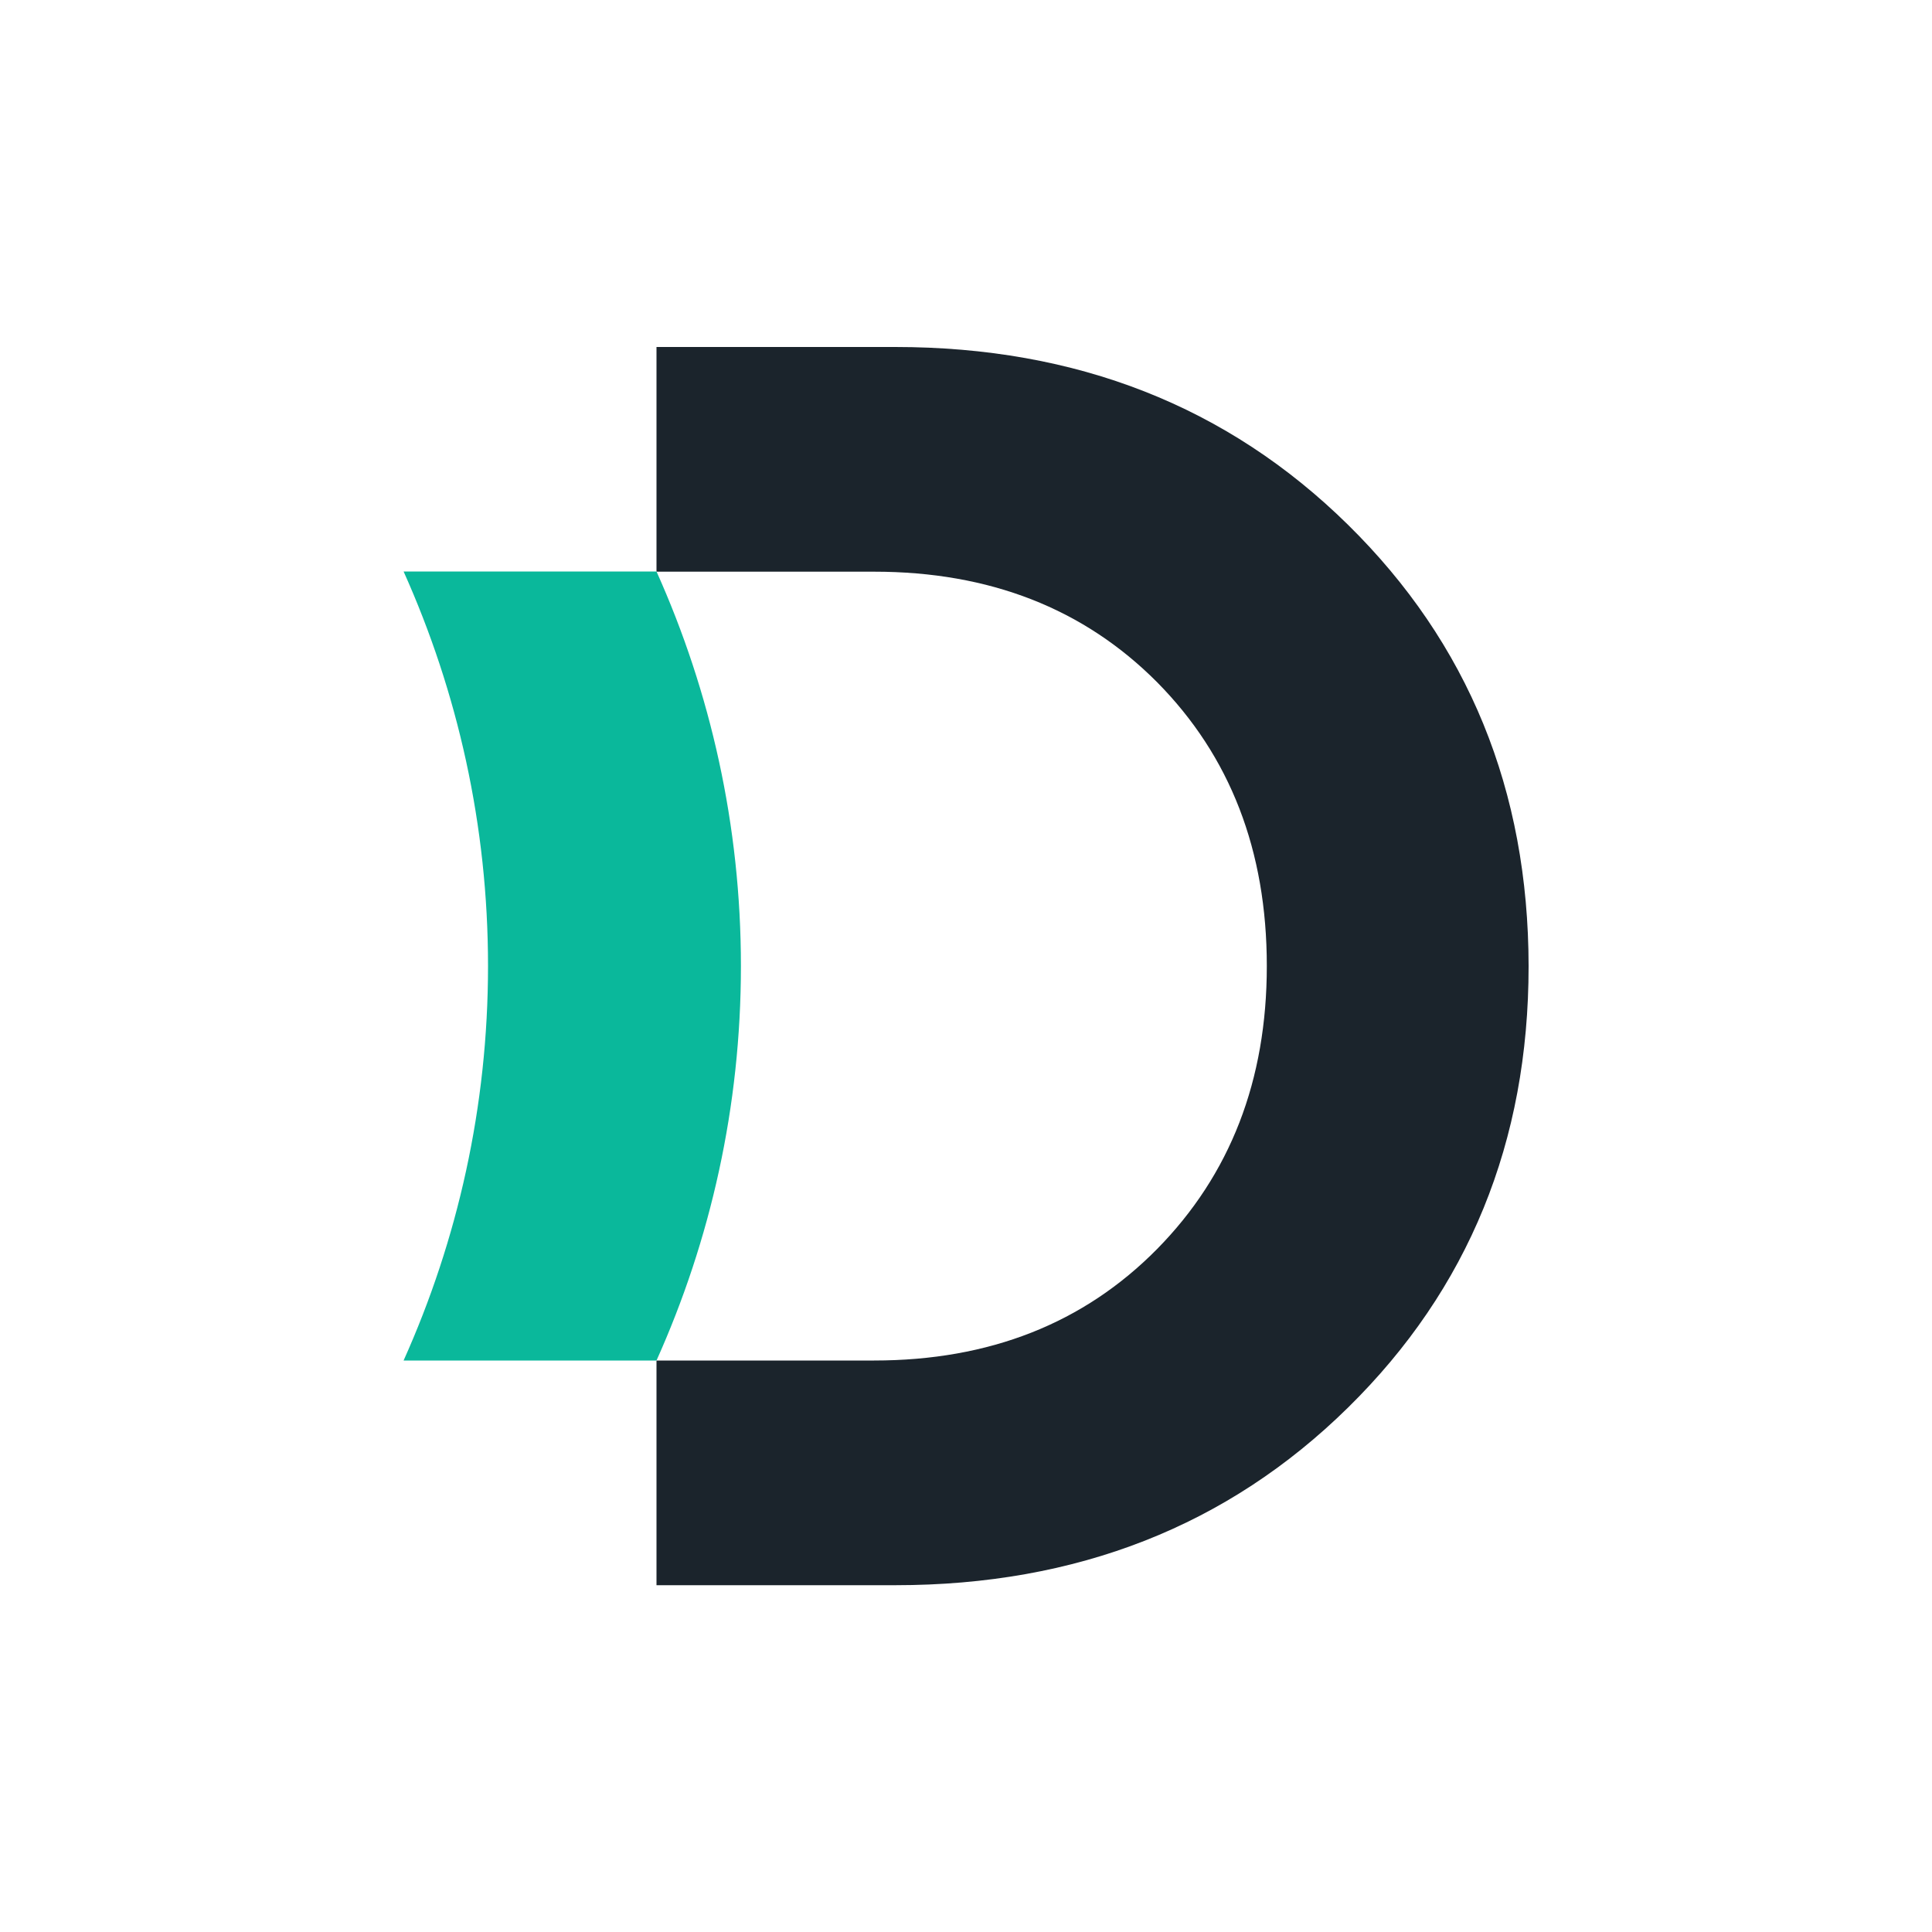
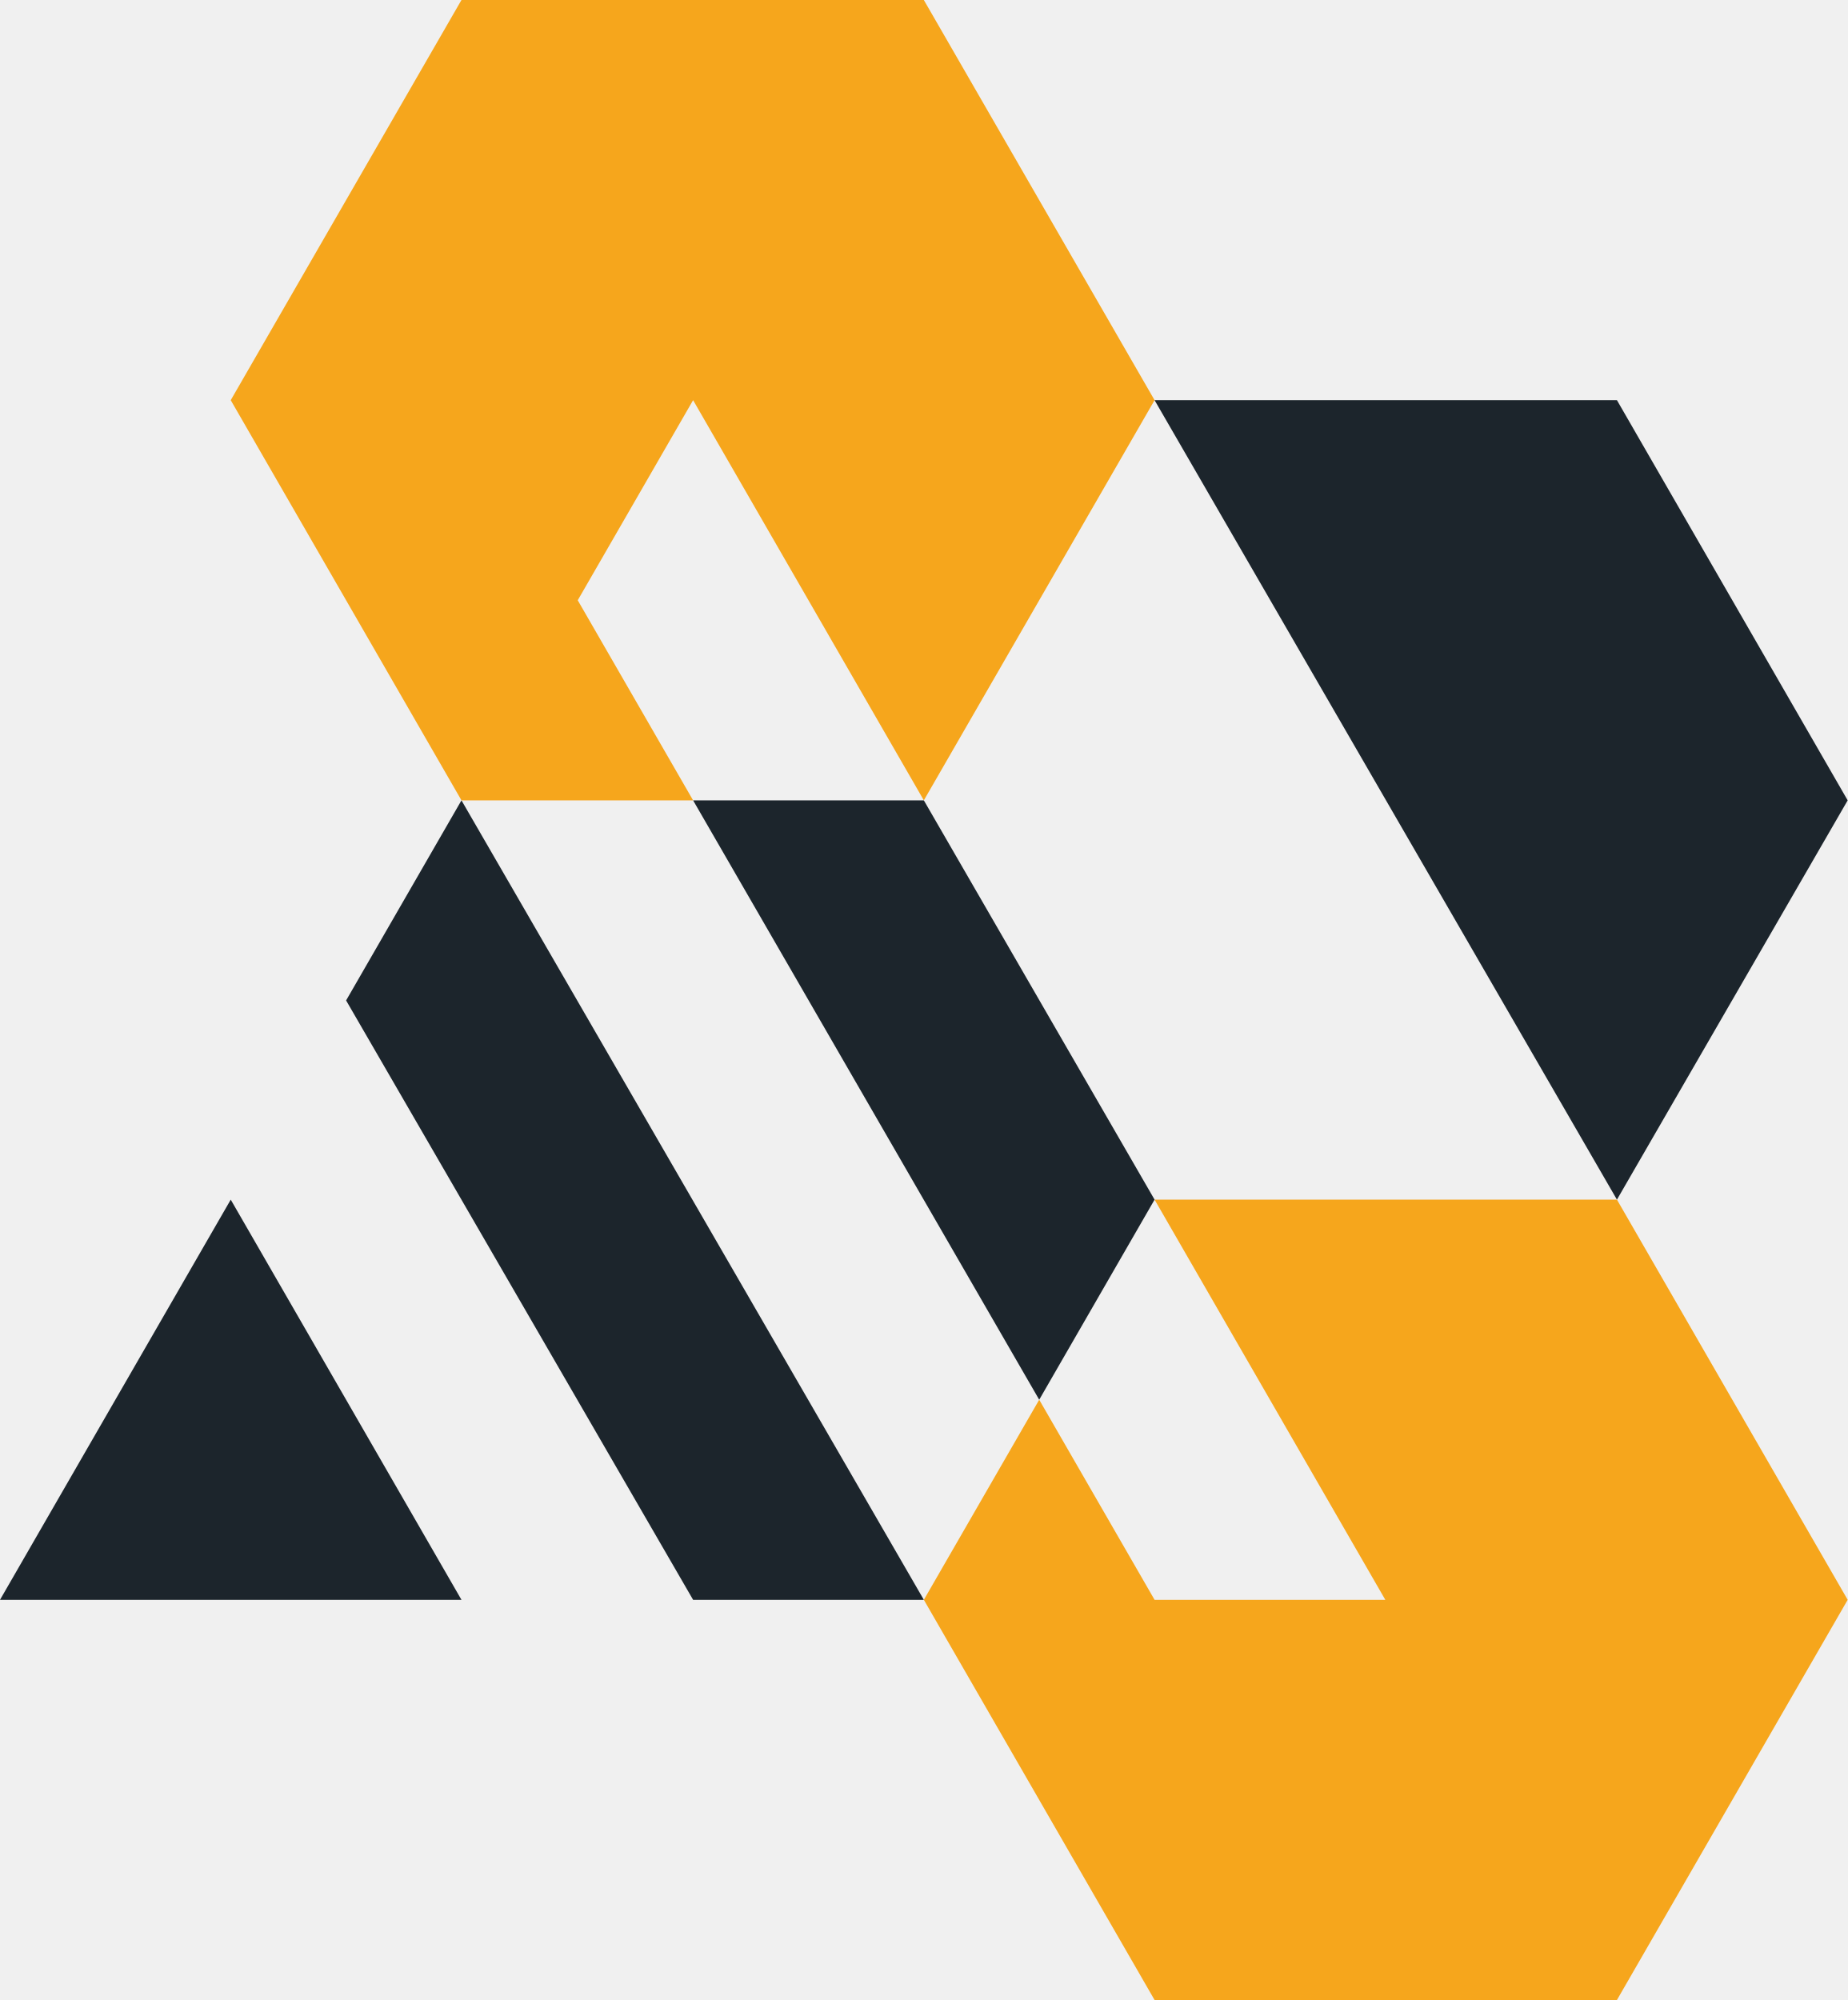
- <svg xmlns="http://www.w3.org/2000/svg" version="1.1" id="Layer_1" x="0px" y="0px" viewBox="0 0 1000 1000" style="enable-background:new 0 0 1000 1000;" xml:space="preserve">
+ <svg xmlns="http://www.w3.org/2000/svg" version="1.1" id="Layer_1" x="0px" y="0px" viewBox="0 0 205 221.9" style="enable-background:new 0 0 205 221.9;" xml:space="preserve">
  <style type="text/css">
- 	.st0{fill:#FFFFFF;}
- 	.st1{fill:#1B242C;}
- 	.st2{fill:#0AB89B;}
+ 	.st0{fill:#1C252C;}
+ 	.st1{fill:#F6A61C;}
</style>
-   <rect x="0" class="st0" width="1000" height="1000" />
  <g>
    <g>
-       <path class="st1" d="M697.7,271.6c-62.3-61.3-140.4-92-234.4-92H339.8v116.3h112.6c59.8,0,108.6,19.1,146.5,57.2    c37.8,38.2,56.8,87.1,56.8,146.9c0,59.2-18.9,108-56.8,146.5c-37.9,38.4-86.7,57.7-146.5,57.7H339.8v116.3h123.6    c94,0,172.1-30.7,234.4-92s93.4-137.5,93.4-228.4C791.1,409.1,760,332.9,697.7,271.6z" />
+       <polygon class="st0" points="102.5,88.8 76.9,88.8 115.3,155.3 128.1,133.1   " />
+       <polygon class="st0" points="25.6,133.1 0,177.5 51.2,177.5   " />
+       <polygon class="st0" points="38.4,111 76.9,177.5 102.5,177.5 51.2,88.8   " />
+       <polygon class="st0" points="179.4,44.4 128.1,44.4 179.4,133.1 205,88.8   " />
      <g>
-         <path class="st2" d="M339.8,295.8H208.9c28,62.4,43.7,131.4,43.7,204.2c0,72.7-15.7,141.8-43.7,204.2h130.9     c28-62.4,43.7-131.4,43.7-204.2C383.5,427.3,367.8,358.2,339.8,295.8z" />
+         <path class="st1" d="M102.5,88.8l25.6-44.4L102.5,0H51.2L25.6,44.4l25.6,44.4 M76.9,88.8L64.1,66.6l12.8-22.2l25.6,44.4" />
+       </g>
+       <g>
+         <polyline class="st1" points="128.1,133.1 153.7,177.5 128.1,177.5 115.3,155.3 102.5,177.5 128.1,221.9 179.4,221.9 205,177.5      179.4,133.1 128.1,133.1    " />
      </g>
    </g>
  </g>
</svg>
